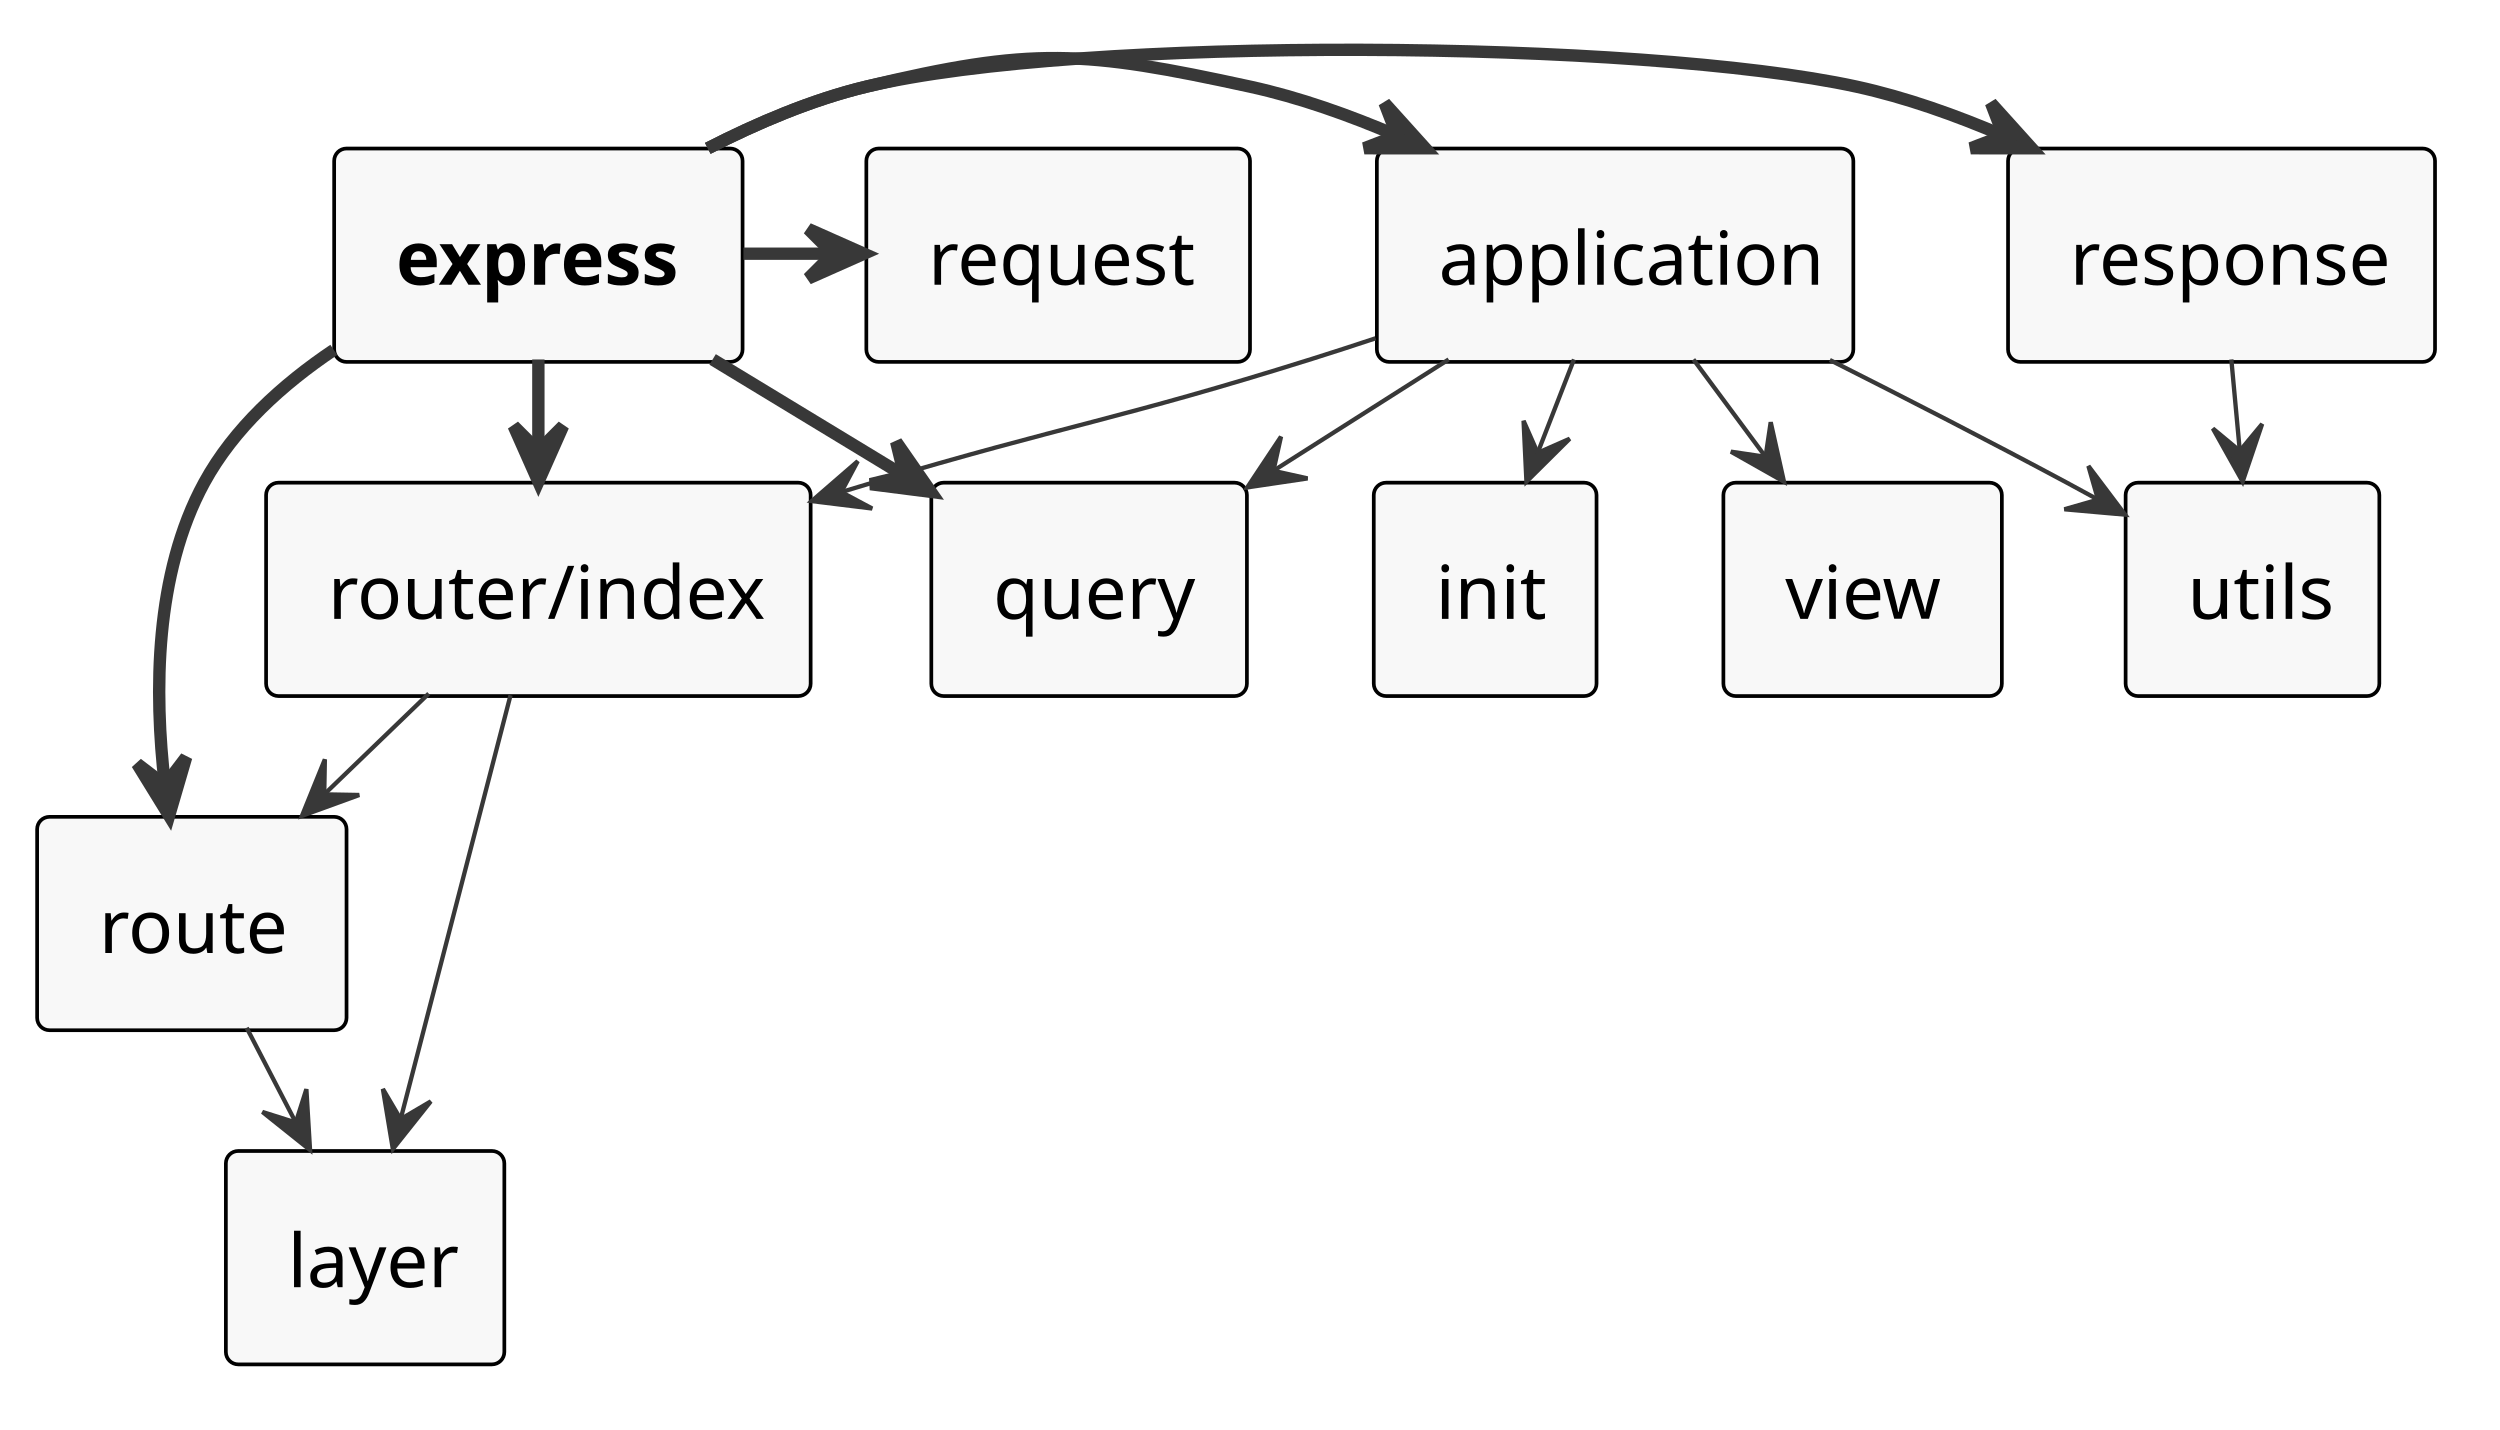
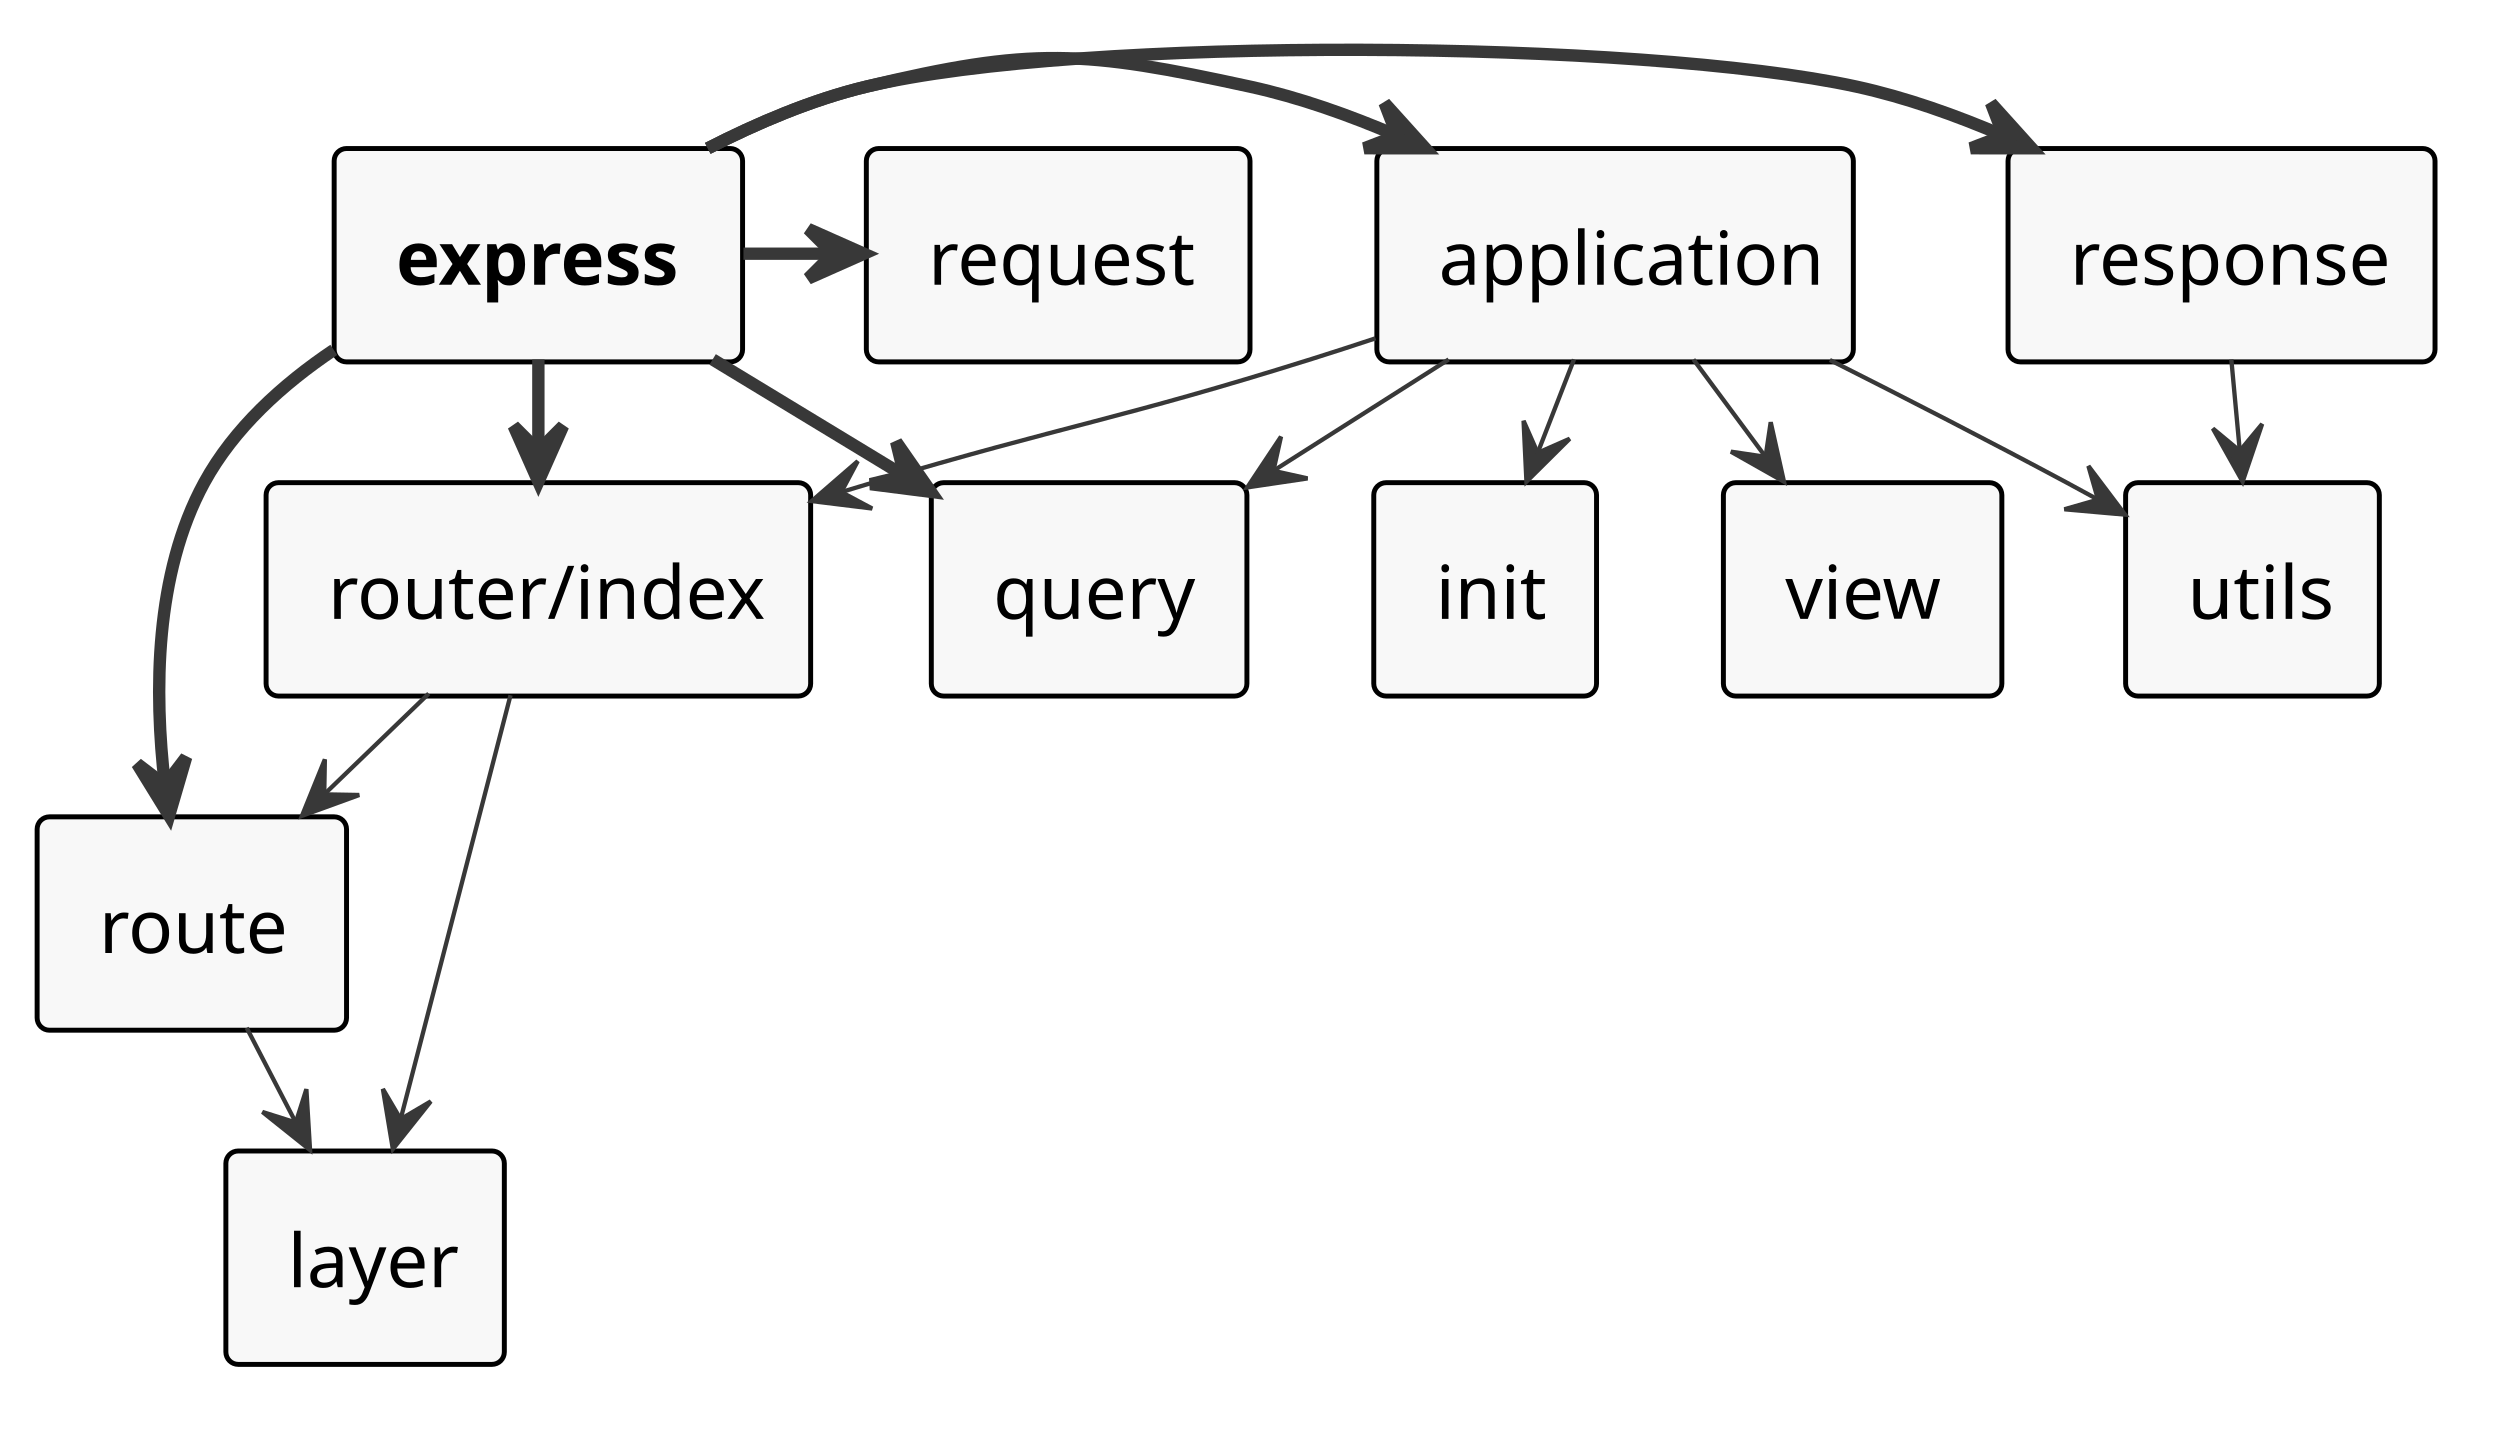
<svg xmlns="http://www.w3.org/2000/svg" contentScriptType="application/ecmascript" contentStyleType="text/css" height="231px" preserveAspectRatio="none" style="width:404px;height:231px;" version="1.1" viewBox="0 0 404 231" width="404px" zoomAndPan="magnify">
  <defs />
  <g>
-     <rect fill="#F8F8F8" height="34.484" rx="2" ry="2" style="stroke: #000000; stroke-width: 0.6;" width="77" x="222.5" y="24" />
+     <rect fill="#F8F8F8" height="34.484" rx="2" ry="2" style="stroke: #000000; stroke-width: 0.8;" width="77" x="222.5" y="24" />
    <text fill="#000000" font-family="Tahoma, sans-serif" font-size="12" lengthAdjust="spacingAndGlyphs" textLength="57" x="232.5" y="46.006">application</text>
-     <rect fill="#F8F8F8" height="34.484" rx="2" ry="2" style="stroke: #000000; stroke-width: 0.6;" width="66" x="54" y="24" />
+     <rect fill="#F8F8F8" height="34.484" rx="2" ry="2" style="stroke: #000000; stroke-width: 0.8;" width="66" x="54" y="24" />
    <text fill="#000000" font-family="Tahoma, sans-serif" font-size="12" font-weight="bold" lengthAdjust="spacingAndGlyphs" textLength="46" x="64" y="46.006">express</text>
-     <rect fill="#F8F8F8" height="34.484" rx="2" ry="2" style="stroke: #000000; stroke-width: 0.6;" width="36" x="222" y="78" />
+     <rect fill="#F8F8F8" height="34.484" rx="2" ry="2" style="stroke: #000000; stroke-width: 0.8;" width="36" x="222" y="78" />
    <text fill="#000000" font-family="Tahoma, sans-serif" font-size="12" lengthAdjust="spacingAndGlyphs" textLength="16" x="232" y="100.006">init</text>
-     <rect fill="#F8F8F8" height="34.484" rx="2" ry="2" style="stroke: #000000; stroke-width: 0.6;" width="45" x="36.5" y="186" />
+     <rect fill="#F8F8F8" height="34.484" rx="2" ry="2" style="stroke: #000000; stroke-width: 0.8;" width="45" x="36.5" y="186" />
    <text fill="#000000" font-family="Tahoma, sans-serif" font-size="12" lengthAdjust="spacingAndGlyphs" textLength="25" x="46.5" y="208.006">layer</text>
-     <rect fill="#F8F8F8" height="34.484" rx="2" ry="2" style="stroke: #000000; stroke-width: 0.6;" width="51" x="150.5" y="78" />
+     <rect fill="#F8F8F8" height="34.484" rx="2" ry="2" style="stroke: #000000; stroke-width: 0.8;" width="51" x="150.5" y="78" />
    <text fill="#000000" font-family="Tahoma, sans-serif" font-size="12" lengthAdjust="spacingAndGlyphs" textLength="31" x="160.5" y="100.006">query</text>
-     <rect fill="#F8F8F8" height="34.484" rx="2" ry="2" style="stroke: #000000; stroke-width: 0.6;" width="62" x="140" y="24" />
+     <rect fill="#F8F8F8" height="34.484" rx="2" ry="2" style="stroke: #000000; stroke-width: 0.8;" width="62" x="140" y="24" />
    <text fill="#000000" font-family="Tahoma, sans-serif" font-size="12" lengthAdjust="spacingAndGlyphs" textLength="42" x="150" y="46.006">request</text>
-     <rect fill="#F8F8F8" height="34.484" rx="2" ry="2" style="stroke: #000000; stroke-width: 0.6;" width="69" x="324.5" y="24" />
+     <rect fill="#F8F8F8" height="34.484" rx="2" ry="2" style="stroke: #000000; stroke-width: 0.8;" width="69" x="324.5" y="24" />
    <text fill="#000000" font-family="Tahoma, sans-serif" font-size="12" lengthAdjust="spacingAndGlyphs" textLength="49" x="334.5" y="46.006">response</text>
-     <rect fill="#F8F8F8" height="34.484" rx="2" ry="2" style="stroke: #000000; stroke-width: 0.6;" width="50" x="6" y="132" />
+     <rect fill="#F8F8F8" height="34.484" rx="2" ry="2" style="stroke: #000000; stroke-width: 0.8;" width="50" x="6" y="132" />
    <text fill="#000000" font-family="Tahoma, sans-serif" font-size="12" lengthAdjust="spacingAndGlyphs" textLength="30" x="16" y="154.006">route</text>
-     <rect fill="#F8F8F8" height="34.484" rx="2" ry="2" style="stroke: #000000; stroke-width: 0.6;" width="88" x="43" y="78" />
+     <rect fill="#F8F8F8" height="34.484" rx="2" ry="2" style="stroke: #000000; stroke-width: 0.8;" width="88" x="43" y="78" />
    <text fill="#000000" font-family="Tahoma, sans-serif" font-size="12" lengthAdjust="spacingAndGlyphs" textLength="68" x="53" y="100.006">router/index</text>
-     <rect fill="#F8F8F8" height="34.484" rx="2" ry="2" style="stroke: #000000; stroke-width: 0.6;" width="41" x="343.5" y="78" />
+     <rect fill="#F8F8F8" height="34.484" rx="2" ry="2" style="stroke: #000000; stroke-width: 0.8;" width="41" x="343.5" y="78" />
    <text fill="#000000" font-family="Tahoma, sans-serif" font-size="12" lengthAdjust="spacingAndGlyphs" textLength="21" x="353.5" y="100.006">utils</text>
-     <rect fill="#F8F8F8" height="34.484" rx="2" ry="2" style="stroke: #000000; stroke-width: 0.6;" width="45" x="278.5" y="78" />
+     <rect fill="#F8F8F8" height="34.484" rx="2" ry="2" style="stroke: #000000; stroke-width: 0.8;" width="45" x="278.5" y="78" />
    <text fill="#000000" font-family="Tahoma, sans-serif" font-size="12" lengthAdjust="spacingAndGlyphs" textLength="25" x="288.5" y="100.006">view</text>
    <path d="M254.356,58.086 C252.517,62.813 250.495,68.012 248.564,72.978 " fill="none" id="application-init" style="stroke: #383838; stroke-width: 0.7;" />
    <polygon fill="#383838" points="246.673,77.84,253.663,70.902,248.486,73.18,246.208,68.002,246.673,77.84" style="stroke: #383838; stroke-width: 0.7;" />
    <path d="M234.106,58.086 C225.161,63.769 215.145,70.131 205.982,75.953 " fill="none" id="application-query" style="stroke: #383838; stroke-width: 0.7;" />
    <polygon fill="#383838" points="201.56,78.762,211.302,77.312,205.781,76.08,207.012,70.559,201.56,78.762" style="stroke: #383838; stroke-width: 0.7;" />
    <path d="M222.287,54.669 C218.817,55.822 215.35,56.948 212,58 C180.722,67.822 172.417,68.632 141,78 C139.399,78.477 137.772,78.966 136.13,79.463 " fill="none" id="application-router_index" style="stroke: #383838; stroke-width: 0.7;" />
    <polygon fill="#383838" points="131.171,80.974,140.946,82.178,135.954,79.517,138.614,74.525,131.171,80.974" style="stroke: #383838; stroke-width: 0.7;" />
    <path d="M295.705,58.177 C307.878,64.311 321.604,71.351 334,78 C335.625,78.872 337.294,79.78 338.973,80.704 " fill="none" id="application-utils" style="stroke: #383838; stroke-width: 0.7;" />
    <polygon fill="#383838" points="343.413,83.168,337.485,75.303,339.041,80.742,333.603,82.298,343.413,83.168" style="stroke: #383838; stroke-width: 0.7;" />
    <path d="M273.656,58.086 C277.304,63.011 281.33,68.446 285.146,73.597 " fill="none" id="application-view" style="stroke: #383838; stroke-width: 0.7;" />
    <polygon fill="#383838" points="288.289,77.84,286.146,68.227,285.313,73.822,279.717,72.989,288.289,77.84" style="stroke: #383838; stroke-width: 0.7;" />
    <path d="M114.375,23.977 C122.345,19.887 131.264,16.097 140,14 C166.794,7.568 175.077,8.132 202,14 C209.93,15.728 218.069,18.622 225.672,21.889 " fill="none" id="express-application" style="stroke: #383838; stroke-width: 2.0;" />
    <polygon fill="#383838" points="230.33,23.964,223.737,16.648,225.763,21.929,220.481,23.955,230.33,23.964" style="stroke: #383838; stroke-width: 2.0;" />
    <path d="M115.16,58.086 C124.964,64.034 135.997,70.729 145.949,76.767 " fill="none" id="express-query" style="stroke: #383838; stroke-width: 2.0;" />
    <polygon fill="#383838" points="150.437,79.49,144.817,71.401,146.162,76.896,140.667,78.241,150.437,79.49" style="stroke: #383838; stroke-width: 2.0;" />
    <path d="M120.141,41 C124.907,41 129.673,41 134.439,41 " fill="none" id="express-request" style="stroke: #383838; stroke-width: 2.0;" />
    <polygon fill="#383838" points="139.61,41,130.61,37,134.61,41,130.61,45,139.61,41" style="stroke: #383838; stroke-width: 2.0;" />
    <path d="M114.375,23.977 C122.345,19.887 131.264,16.097 140,14 C174.573,5.701 265.26,6.429 300,14 C307.93,15.728 316.069,18.622 323.672,21.889 " fill="none" id="express-response" style="stroke: #383838; stroke-width: 2.0;" />
    <polygon fill="#383838" points="328.33,23.964,321.737,16.648,323.763,21.929,318.481,23.955,328.33,23.964" style="stroke: #383838; stroke-width: 2.0;" />
    <path d="M53.94,56.545 C45.664,62.103 37.787,69.219 33,78 C24.957,92.753 24.91,111.917 26.625,126.616 " fill="none" id="express-route" style="stroke: #383838; stroke-width: 2.0;" />
    <polygon fill="#383838" points="27.325,131.813,30.088,122.359,26.657,126.858,22.159,123.427,27.325,131.813" style="stroke: #383838; stroke-width: 2.0;" />
    <path d="M87,58.086 C87,62.715 87,67.796 87,72.667 " fill="none" id="express-router_index" style="stroke: #383838; stroke-width: 2.0;" />
    <polygon fill="#383838" points="87,77.84,91,68.84,87,72.84,83,68.84,87,77.84" style="stroke: #383838; stroke-width: 2.0;" />
    <path d="M360.582,58.086 C361.011,62.715 361.481,67.796 361.932,72.667 " fill="none" id="response-utils" style="stroke: #383838; stroke-width: 0.7;" />
    <polygon fill="#383838" points="362.411,77.84,365.564,68.509,361.95,72.861,357.598,69.247,362.411,77.84" style="stroke: #383838; stroke-width: 0.7;" />
    <path d="M39.859,166.086 C42.362,170.912 45.119,176.229 47.742,181.288 " fill="none" id="route-layer" style="stroke: #383838; stroke-width: 0.7;" />
    <polygon fill="#383838" points="50.102,185.84,49.51,176.009,47.8,181.401,42.408,179.691,50.102,185.84" style="stroke: #383838; stroke-width: 0.7;" />
    <path d="M82.501,112.352 C77.684,130.931 70.026,160.47 64.769,180.748 " fill="none" id="router_index-layer" style="stroke: #383838; stroke-width: 0.7;" />
    <polygon fill="#383838" points="63.487,185.691,69.618,177.983,64.742,180.851,61.874,175.975,63.487,185.691" style="stroke: #383838; stroke-width: 0.7;" />
    <path d="M69.281,112.086 C63.97,117.207 58.086,122.882 52.556,128.214 " fill="none" id="router_index-route" style="stroke: #383838; stroke-width: 0.7;" />
    <polygon fill="#383838" points="48.796,131.84,58.051,128.472,52.395,128.369,52.498,122.713,48.796,131.84" style="stroke: #383838; stroke-width: 0.7;" />
  </g>
</svg>
